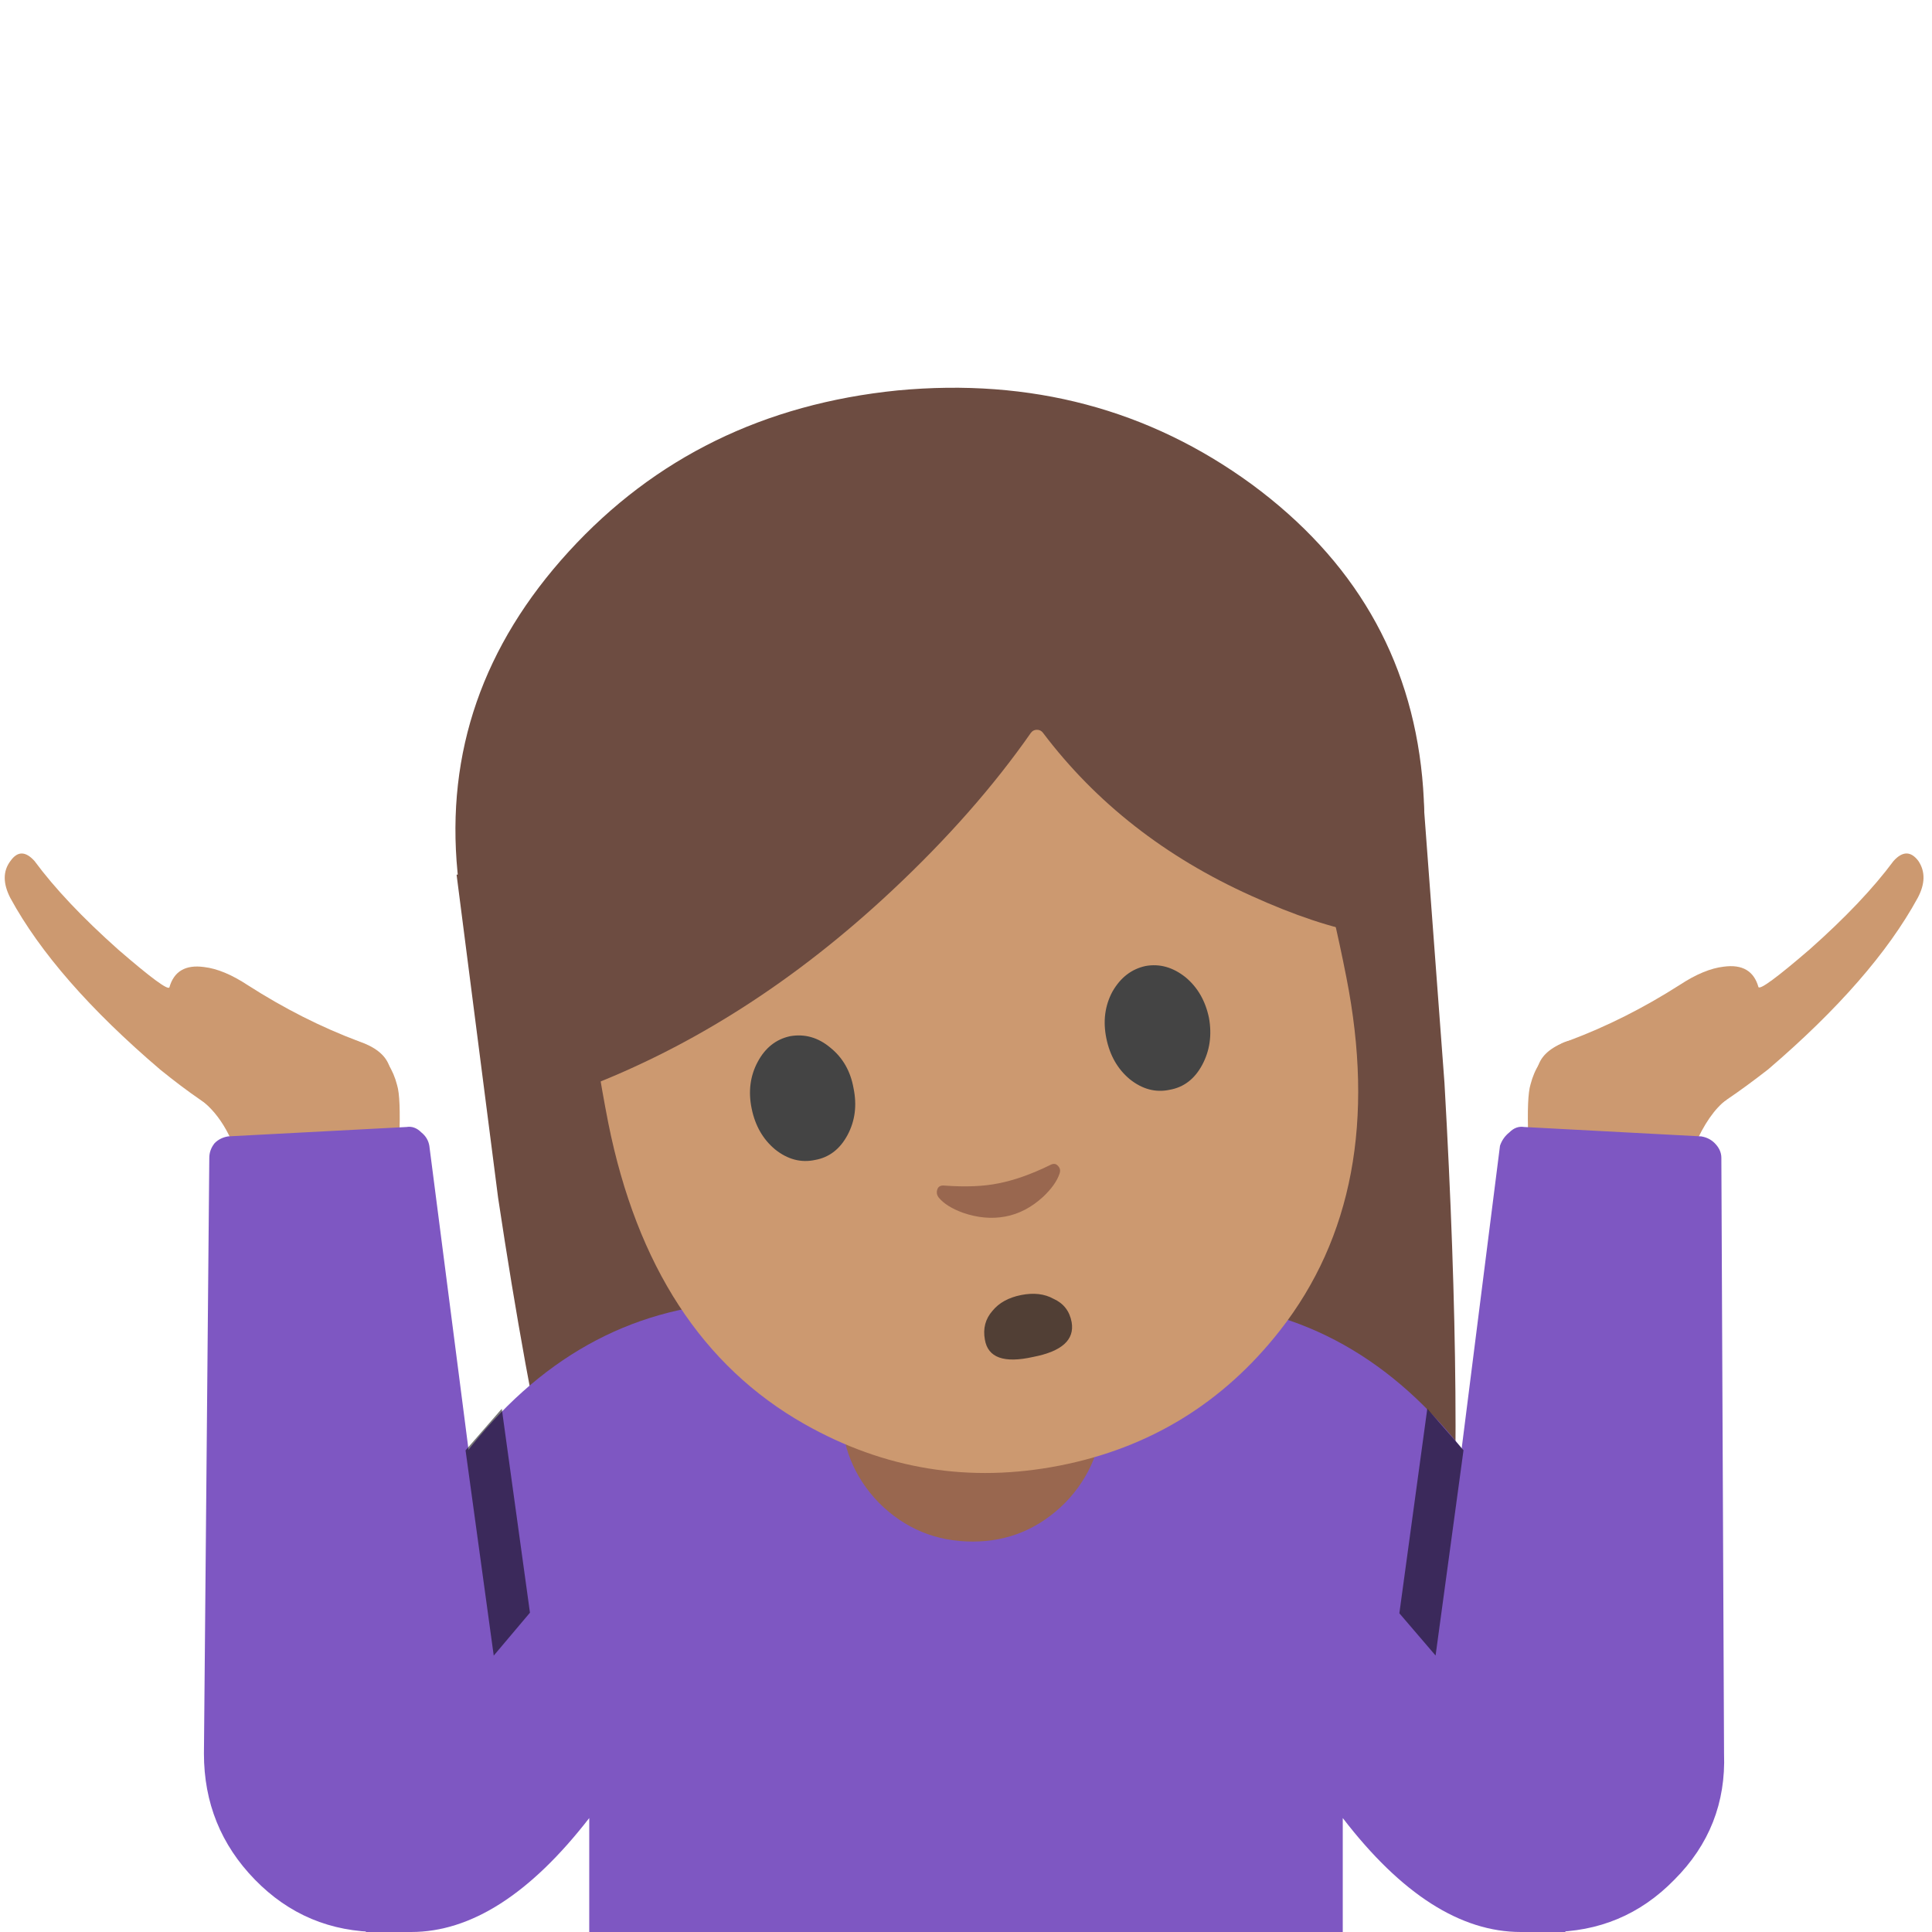
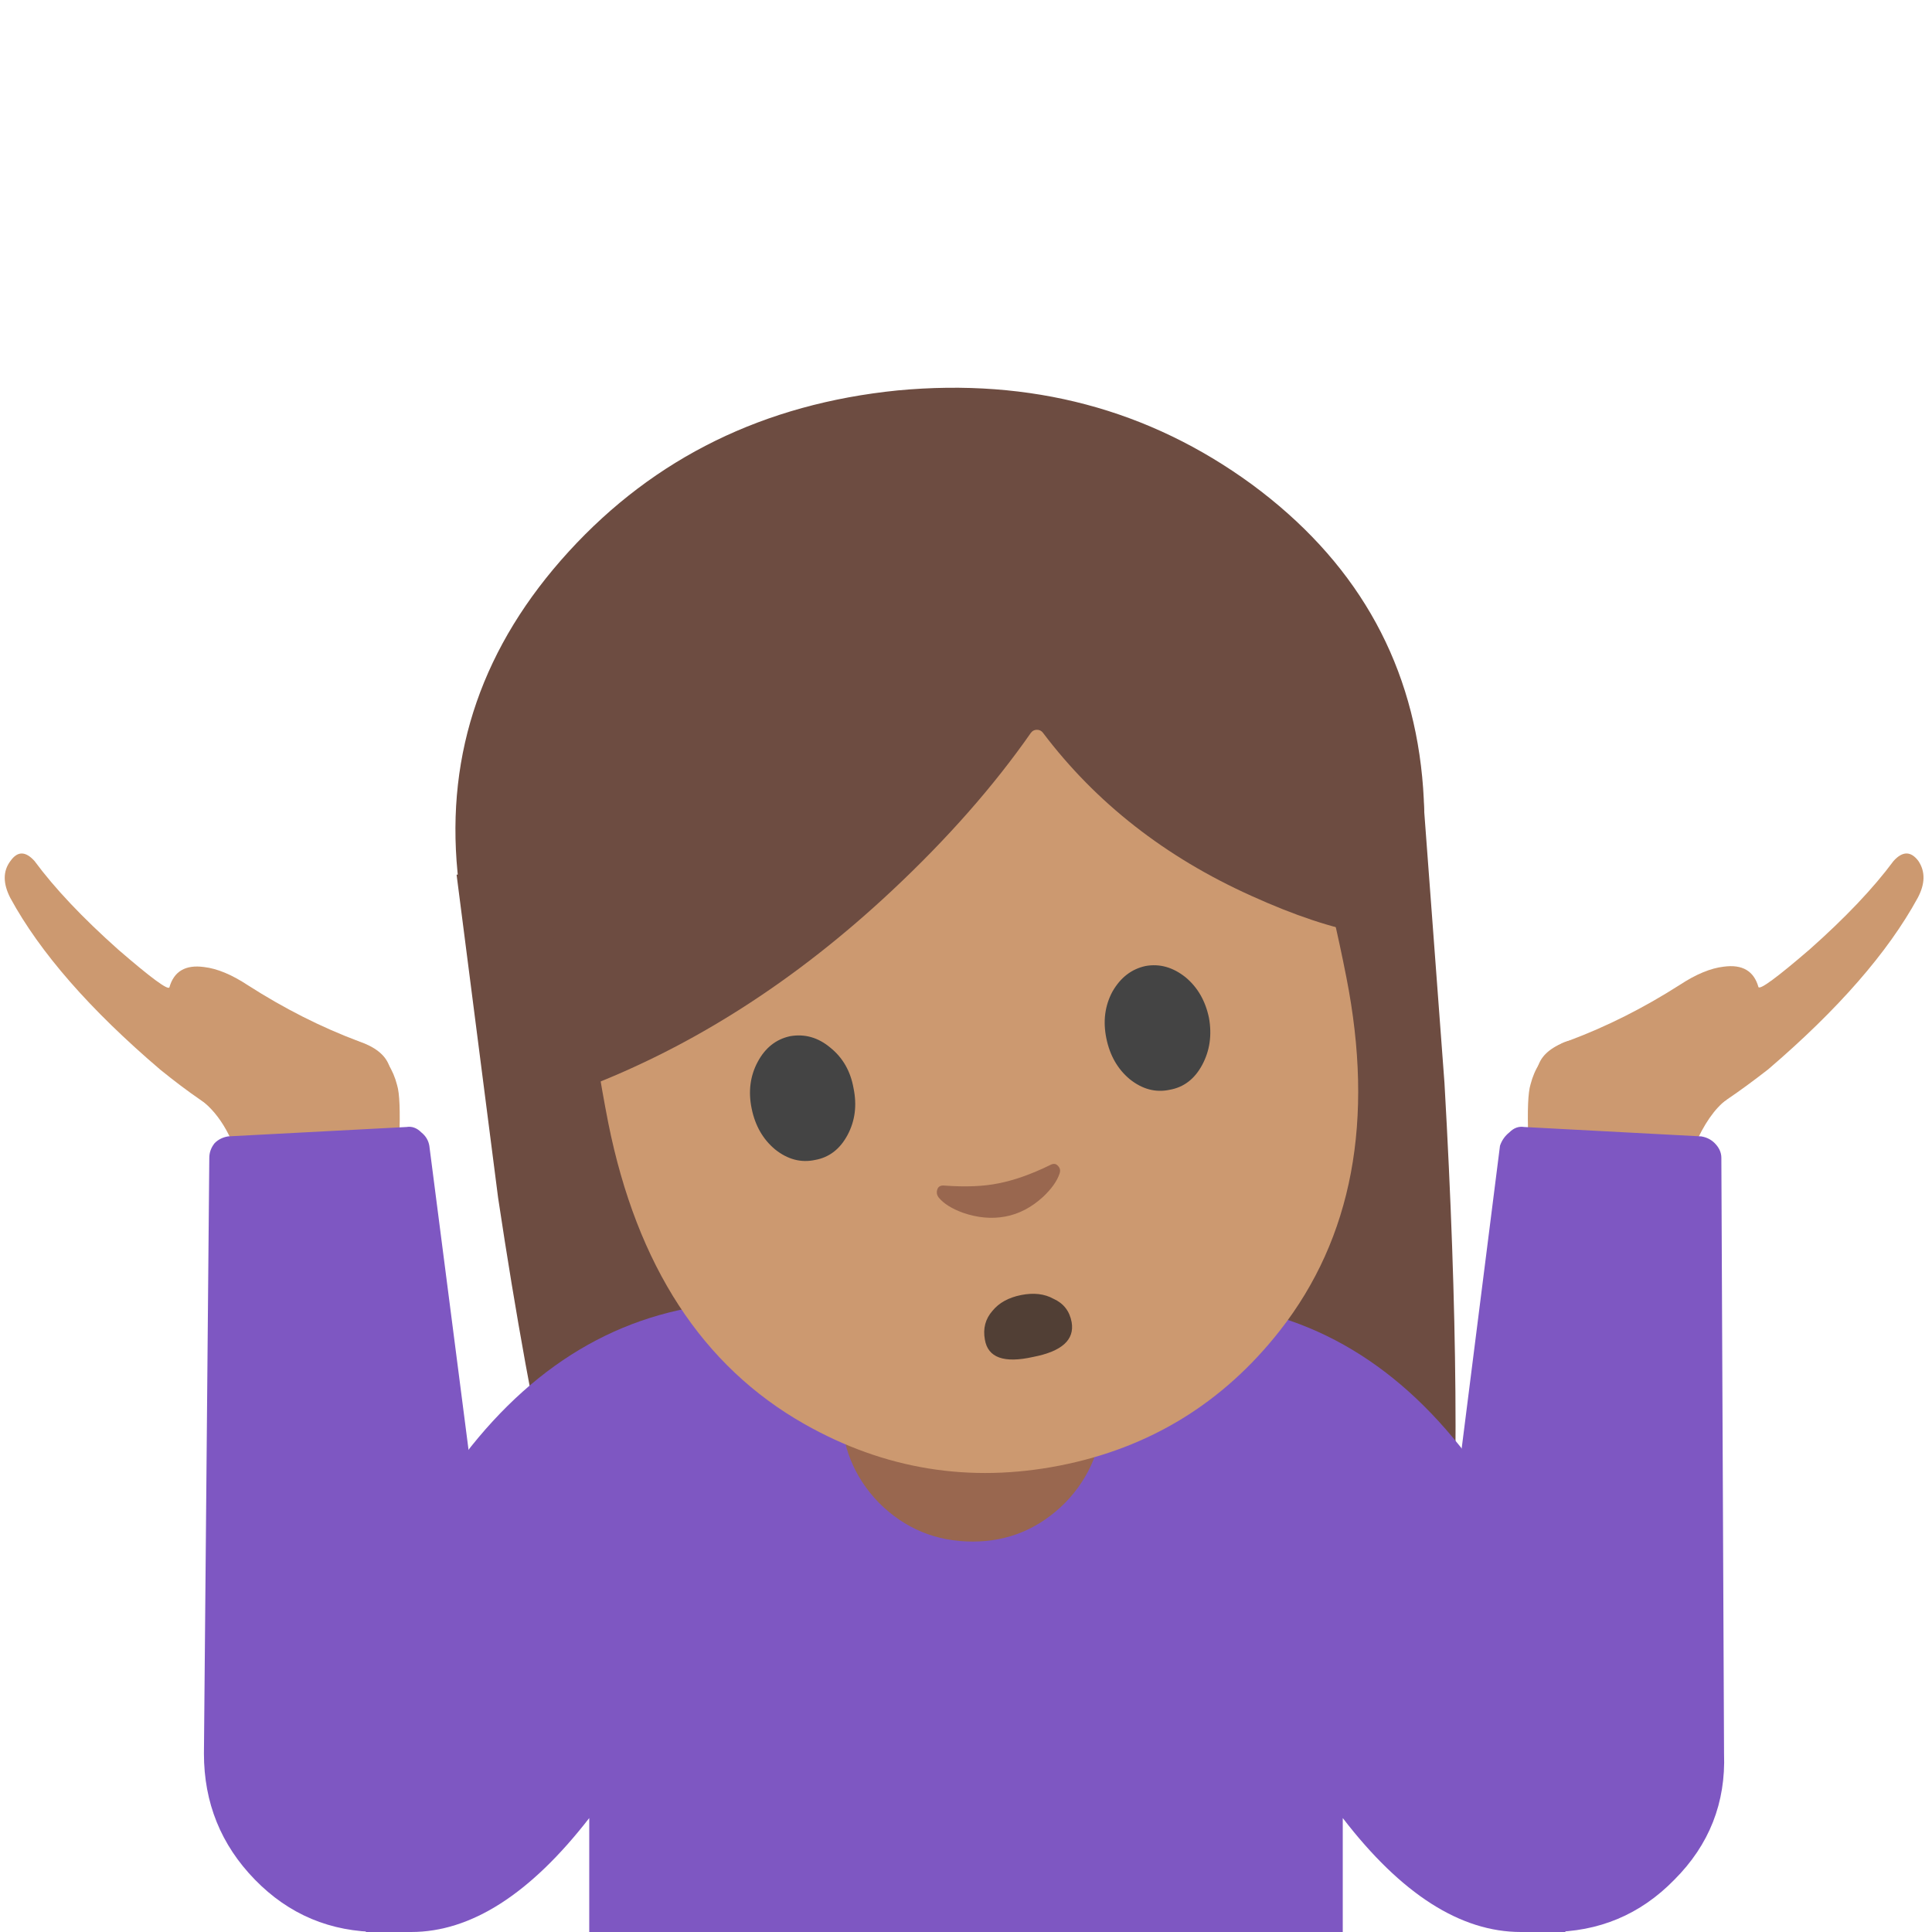
<svg xmlns="http://www.w3.org/2000/svg" xmlns:xlink="http://www.w3.org/1999/xlink" preserveAspectRatio="none" viewBox="0 0 72 72">
  <defs>
    <path id="a" fill="#6D4C41" d="M95.7 71.75l-1.5-20.1-63.95 6.3L33 79.35q3.55 23.6 7.75 34.45 2.85 7.35 5.55 9.35 3.45 2.55 8.15-1.75l28.3-3.1q5.6 3.45 9.3.15 3.4-3 3.95-10.35 1-13.55-.3-36.35z" />
    <path id="b" fill="#7E57C2" d="M77.85 86.25q-8.1-.2-13.85-.3V128h25.05v-7.55q5.8 7.55 11.8 7.55h2.95v-11.15q0-12.7-7.45-21.6-7.5-9-18.5-9z" />
    <path id="c" fill="#CC9970" d="M102.5 73.1q1.75 3.1 5.15 2.6 2.65-.5 4.65-1.5 2-1.05 4.95-3.35 6.95-5.95 9.9-11.35.75-1.4.05-2.45-.75-1-1.65 0-2 2.7-5.55 5.85-3.25 2.8-3.4 2.5-.45-1.6-2.3-1.35-1.3.15-2.9 1.2-3.6 2.3-7.35 3.7-3.25 1.1-1.55 4.15z" />
    <path id="d" fill="#CC9970" d="M109.65 71.6l-5.55-2.65q-.5.1-1.05.5-1.15.85-1.55 2.4-.25.8-.15 3.55v1.75l5.55 1.95 4.75-1.15q.25-.9.7-2 .95-2.2 2.15-3.1l-4.85-1.25z" />
    <path id="e" fill="#7E57C2" d="M56.25 42.2q-.25.2-.35.5l-3 23.7q-.35 2.2 1.1 3.9 1.5 1.7 3.75 1.7 2.75 0 4.65-1.95 1.95-1.95 1.85-4.7l-.1-22.2q0-.3-.25-.55-.2-.2-.5-.25L56.8 42q-.3-.05-.55.2z" />
-     <path id="f" fill="#020202" fill-opacity=".537" d="M1.85 0L0 13.55l2.4 2.8 1.85-13.6L1.85 0z" />
-     <path id="g" fill="#7E57C2" d="M63.95 85.95q-11.45.3-13.85.3-10.95 0-18.5 9-7.45 8.9-7.45 21.6V128h3q5.95 0 11.8-7.55V128h25V85.95z" />
-     <path id="h" fill="#6D4C41" d="M48.9 40.9q4.75-5.25 4.1-11.95-.65-6.7-6.35-10.9-5.75-4.2-13.2-3.5-7.45.75-12.25 6T17.05 32.5q.65 6.7 6.4 10.9 5.7 4.2 13.15 3.5 7.45-.75 12.3-6z" />
-     <path id="i" fill="#99674F" d="M36.25 57.45q2 0 3.45-1.45 1.4-1.45 1.4-3.5v-4.2h-9.75v4.2q0 2.05 1.4 3.5 1.45 1.45 3.5 1.45z" />
-     <path id="j" fill="#CC9970" d="M84.8 88.15q7.2-9.2 4.4-23.4-3.4-17.35-10.05-25-7.9-8.95-21.5-6.3-13.65 2.7-17.5 14Q36.9 57 40.3 74.4q2.85 14.2 13 19.95 7.95 4.5 16.9 2.75t14.6-8.95z" />
-     <path id="k" fill="#6D4C41" d="M82.9 59.35q4.3 1.95 7.5 2.5L85.8 38.6q-2.65-3.5-7.6-6.5-9.9-6.1-21.3-3.85Q45.45 30.5 38.6 39.7q-3.45 4.6-4.6 8.75l4.65 23.65Q49.55 67.95 59.1 59q5.5-5.15 9.2-10.45.15-.2.4-.2t.4.2q5.25 6.95 13.8 10.8z" />
-     <path id="l" fill="#99674F" d="M70.1 77.25q-.2-.25-.55-.05-1.85.9-3.4 1.2-1.45.3-3.55.15-.4-.05-.5.25-.1.3.1.55.5.6 1.6 1 1.45.5 2.8.25 1.35-.25 2.5-1.3.85-.8 1.1-1.55.1-.3-.1-.5z" />
-     <path id="m" fill="#513F35" d="M71 87.6q-.2-1.1-1.2-1.55-.9-.5-2.15-.25t-1.9 1.05q-.7.8-.5 1.9.3 1.8 3.2 1.15 2.85-.55 2.55-2.3z" />
-     <path id="n" fill="#444" d="M56.55 72.1q-.3-1.7-1.55-2.7-1.2-1-2.65-.75-1.4.3-2.15 1.7t-.4 3.1q.35 1.7 1.55 2.7 1.25 1 2.65.7 1.4-.25 2.15-1.65t.4-3.1z" />
-     <path id="o" fill="#444" d="M73.7 65.7q-.75 1.4-.4 3.1.35 1.7 1.55 2.7 1.25 1 2.65.7 1.4-.25 2.15-1.65t.45-3.1q-.35-1.7-1.55-2.7-1.25-1-2.65-.75-1.4.3-2.2 1.7z" />
-     <path id="p" fill="#CC9970" d="M25.45 73.1q1.7-3.05-1.55-4.15-3.75-1.4-7.35-3.7-1.6-1.05-2.9-1.2-1.85-.25-2.3 1.35-.15.3-3.4-2.5-3.55-3.15-5.55-5.85-.9-1-1.6 0-.75 1 0 2.45 2.95 5.4 9.95 11.35 2.85 2.3 4.9 3.35 1.95.95 4.65 1.5 3.45.5 5.15-2.6z" />
-     <path id="q" fill="#CC9970" d="M24.9 69.45l-1.05-.5-5.5 2.65-4.9 1.25q1.95 1.45 2.85 5.1l4.8 1.15 5.5-1.95V75.4q.1-2.75-.15-3.55-.4-1.55-1.55-2.4z" />
-     <path id="r" fill="#7E57C2" d="M16 42.7q-.05-.3-.3-.5-.25-.25-.55-.2l-6.65.35q-.3.05-.5.25-.2.25-.2.55l-.2 22.2q0 2.75 1.9 4.7Q11.4 72 14.15 72q2.25 0 3.75-1.7t1.15-3.95L16 42.7z" />
-     <path id="s" fill="#020202" fill-opacity=".537" d="M18.4 61.7l1.35-1.6-1.05-7.6-1.35 1.55 1.05 7.65z" />
+     <path id="f" fill="#7E57C2" d="M63.95 85.95q-11.45.3-13.85.3-10.95 0-18.5 9-7.45 8.9-7.45 21.6V128h3q5.95 0 11.8-7.55V128h25V85.95z" />
+     <path id="g" fill="#6D4C41" d="M48.9 40.9q4.75-5.25 4.1-11.95-.65-6.7-6.35-10.9-5.75-4.2-13.2-3.5-7.45.75-12.25 6T17.05 32.5q.65 6.7 6.4 10.9 5.7 4.2 13.15 3.5 7.45-.75 12.3-6z" />
+     <path id="h" fill="#99674F" d="M36.25 57.45q2 0 3.45-1.45 1.4-1.45 1.4-3.5v-4.2h-9.75v4.2q0 2.05 1.4 3.5 1.45 1.45 3.5 1.45z" />
+     <path id="i" fill="#CC9970" d="M84.8 88.15q7.2-9.2 4.4-23.4-3.4-17.35-10.05-25-7.9-8.95-21.5-6.3-13.65 2.7-17.5 14Q36.9 57 40.3 74.4q2.85 14.2 13 19.95 7.95 4.5 16.9 2.75t14.6-8.95z" />
+     <path id="j" fill="#6D4C41" d="M82.9 59.35q4.3 1.95 7.5 2.5L85.8 38.6q-2.65-3.5-7.6-6.5-9.9-6.1-21.3-3.85Q45.45 30.5 38.6 39.7q-3.45 4.6-4.6 8.75l4.65 23.65Q49.55 67.95 59.1 59q5.5-5.15 9.2-10.45.15-.2.4-.2t.4.2q5.25 6.95 13.8 10.8z" />
+     <path id="k" fill="#99674F" d="M70.1 77.25q-.2-.25-.55-.05-1.85.9-3.4 1.2-1.45.3-3.55.15-.4-.05-.5.25-.1.3.1.55.5.6 1.6 1 1.45.5 2.8.25 1.35-.25 2.5-1.3.85-.8 1.1-1.55.1-.3-.1-.5z" />
+     <path id="l" fill="#513F35" d="M71 87.6q-.2-1.1-1.2-1.55-.9-.5-2.15-.25t-1.9 1.05q-.7.8-.5 1.9.3 1.8 3.2 1.15 2.85-.55 2.55-2.3z" />
+     <path id="m" fill="#444" d="M56.55 72.1q-.3-1.7-1.55-2.7-1.2-1-2.65-.75-1.4.3-2.15 1.7t-.4 3.1q.35 1.7 1.55 2.7 1.25 1 2.65.7 1.4-.25 2.15-1.65t.4-3.1z" />
+     <path id="n" fill="#444" d="M73.7 65.7q-.75 1.4-.4 3.1.35 1.7 1.55 2.7 1.25 1 2.65.7 1.4-.25 2.15-1.65t.45-3.1q-.35-1.7-1.55-2.7-1.25-1-2.65-.75-1.4.3-2.2 1.7z" />
+     <path id="o" fill="#CC9970" d="M25.45 73.1q1.7-3.05-1.55-4.15-3.75-1.4-7.35-3.7-1.6-1.05-2.9-1.2-1.85-.25-2.3 1.35-.15.3-3.4-2.5-3.55-3.15-5.55-5.85-.9-1-1.6 0-.75 1 0 2.45 2.95 5.4 9.95 11.35 2.85 2.3 4.9 3.35 1.95.95 4.65 1.5 3.45.5 5.15-2.6z" />
+     <path id="p" fill="#CC9970" d="M24.9 69.45l-1.05-.5-5.5 2.65-4.9 1.25q1.95 1.45 2.85 5.1l4.8 1.15 5.5-1.95V75.4q.1-2.75-.15-3.55-.4-1.55-1.55-2.4z" />
+     <path id="q" fill="#7E57C2" d="M16 42.7q-.05-.3-.3-.5-.25-.25-.55-.2l-6.65.35q-.3.05-.5.25-.2.25-.2.55l-.2 22.2q0 2.75 1.9 4.7Q11.4 72 14.15 72q2.25 0 3.75-1.7t1.15-3.95L16 42.7z" />
  </defs>
  <use transform="scale(.5625)" xlink:href="#a" />
  <use transform="translate(-.05) scale(.5625)" xlink:href="#b" />
  <use transform="matrix(.56245 0 0 .56245 -.05 0)" xlink:href="#c" />
  <use transform="matrix(.56245 0 0 .56245 -.05 0)" xlink:href="#d" />
  <use xlink:href="#e" />
-   <use transform="translate(52.15 52.5) scale(.5625)" xlink:href="#f" />
-   <use transform="translate(.05) scale(.5625)" xlink:href="#g" />
+   <use transform="translate(.05) scale(.5625)" xlink:href="#f" />
+   <use xlink:href="#g" />
  <use xlink:href="#h" />
-   <use xlink:href="#i" />
+   <use transform="scale(.5625)" xlink:href="#i" />
  <use transform="scale(.5625)" xlink:href="#j" />
  <use transform="scale(.5625)" xlink:href="#k" />
  <use transform="scale(.5625)" xlink:href="#l" />
  <use transform="scale(.5625)" xlink:href="#m" />
  <use transform="scale(.5625)" xlink:href="#n" />
-   <use transform="scale(.5625)" xlink:href="#o" />
+   <use transform="rotate(.11) scale(.56244)" xlink:href="#o" />
  <use transform="rotate(.11) scale(.56244)" xlink:href="#p" />
-   <use transform="rotate(.11) scale(.56244)" xlink:href="#q" />
-   <use xlink:href="#r" />
-   <use xlink:href="#s" />
+   <use xlink:href="#q" />
</svg>
